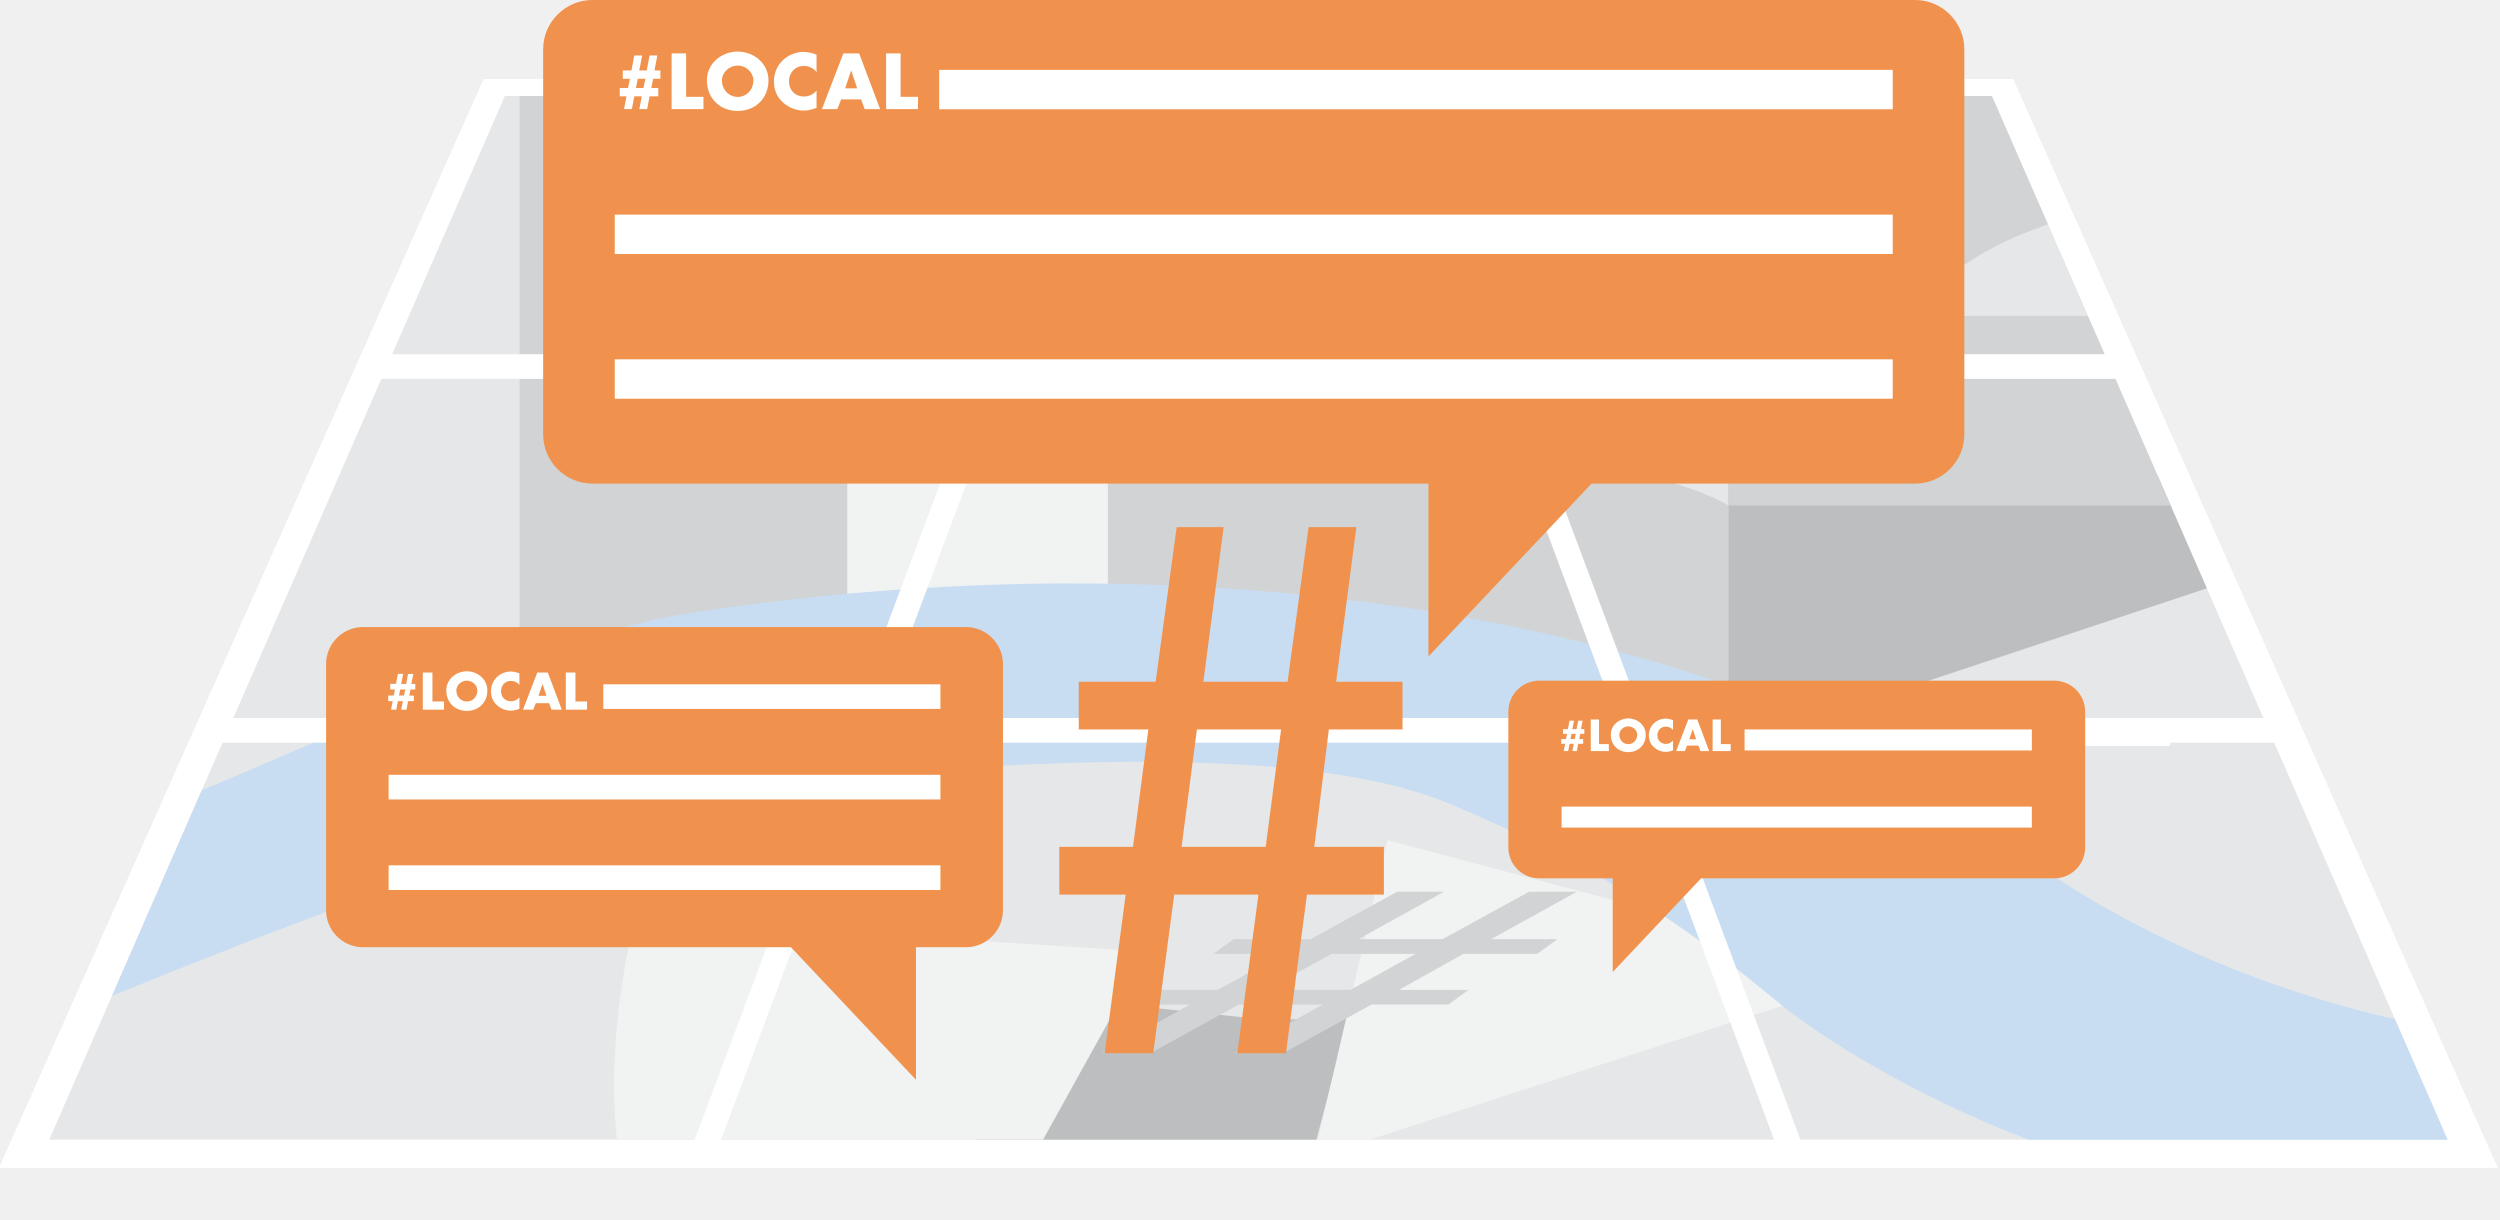
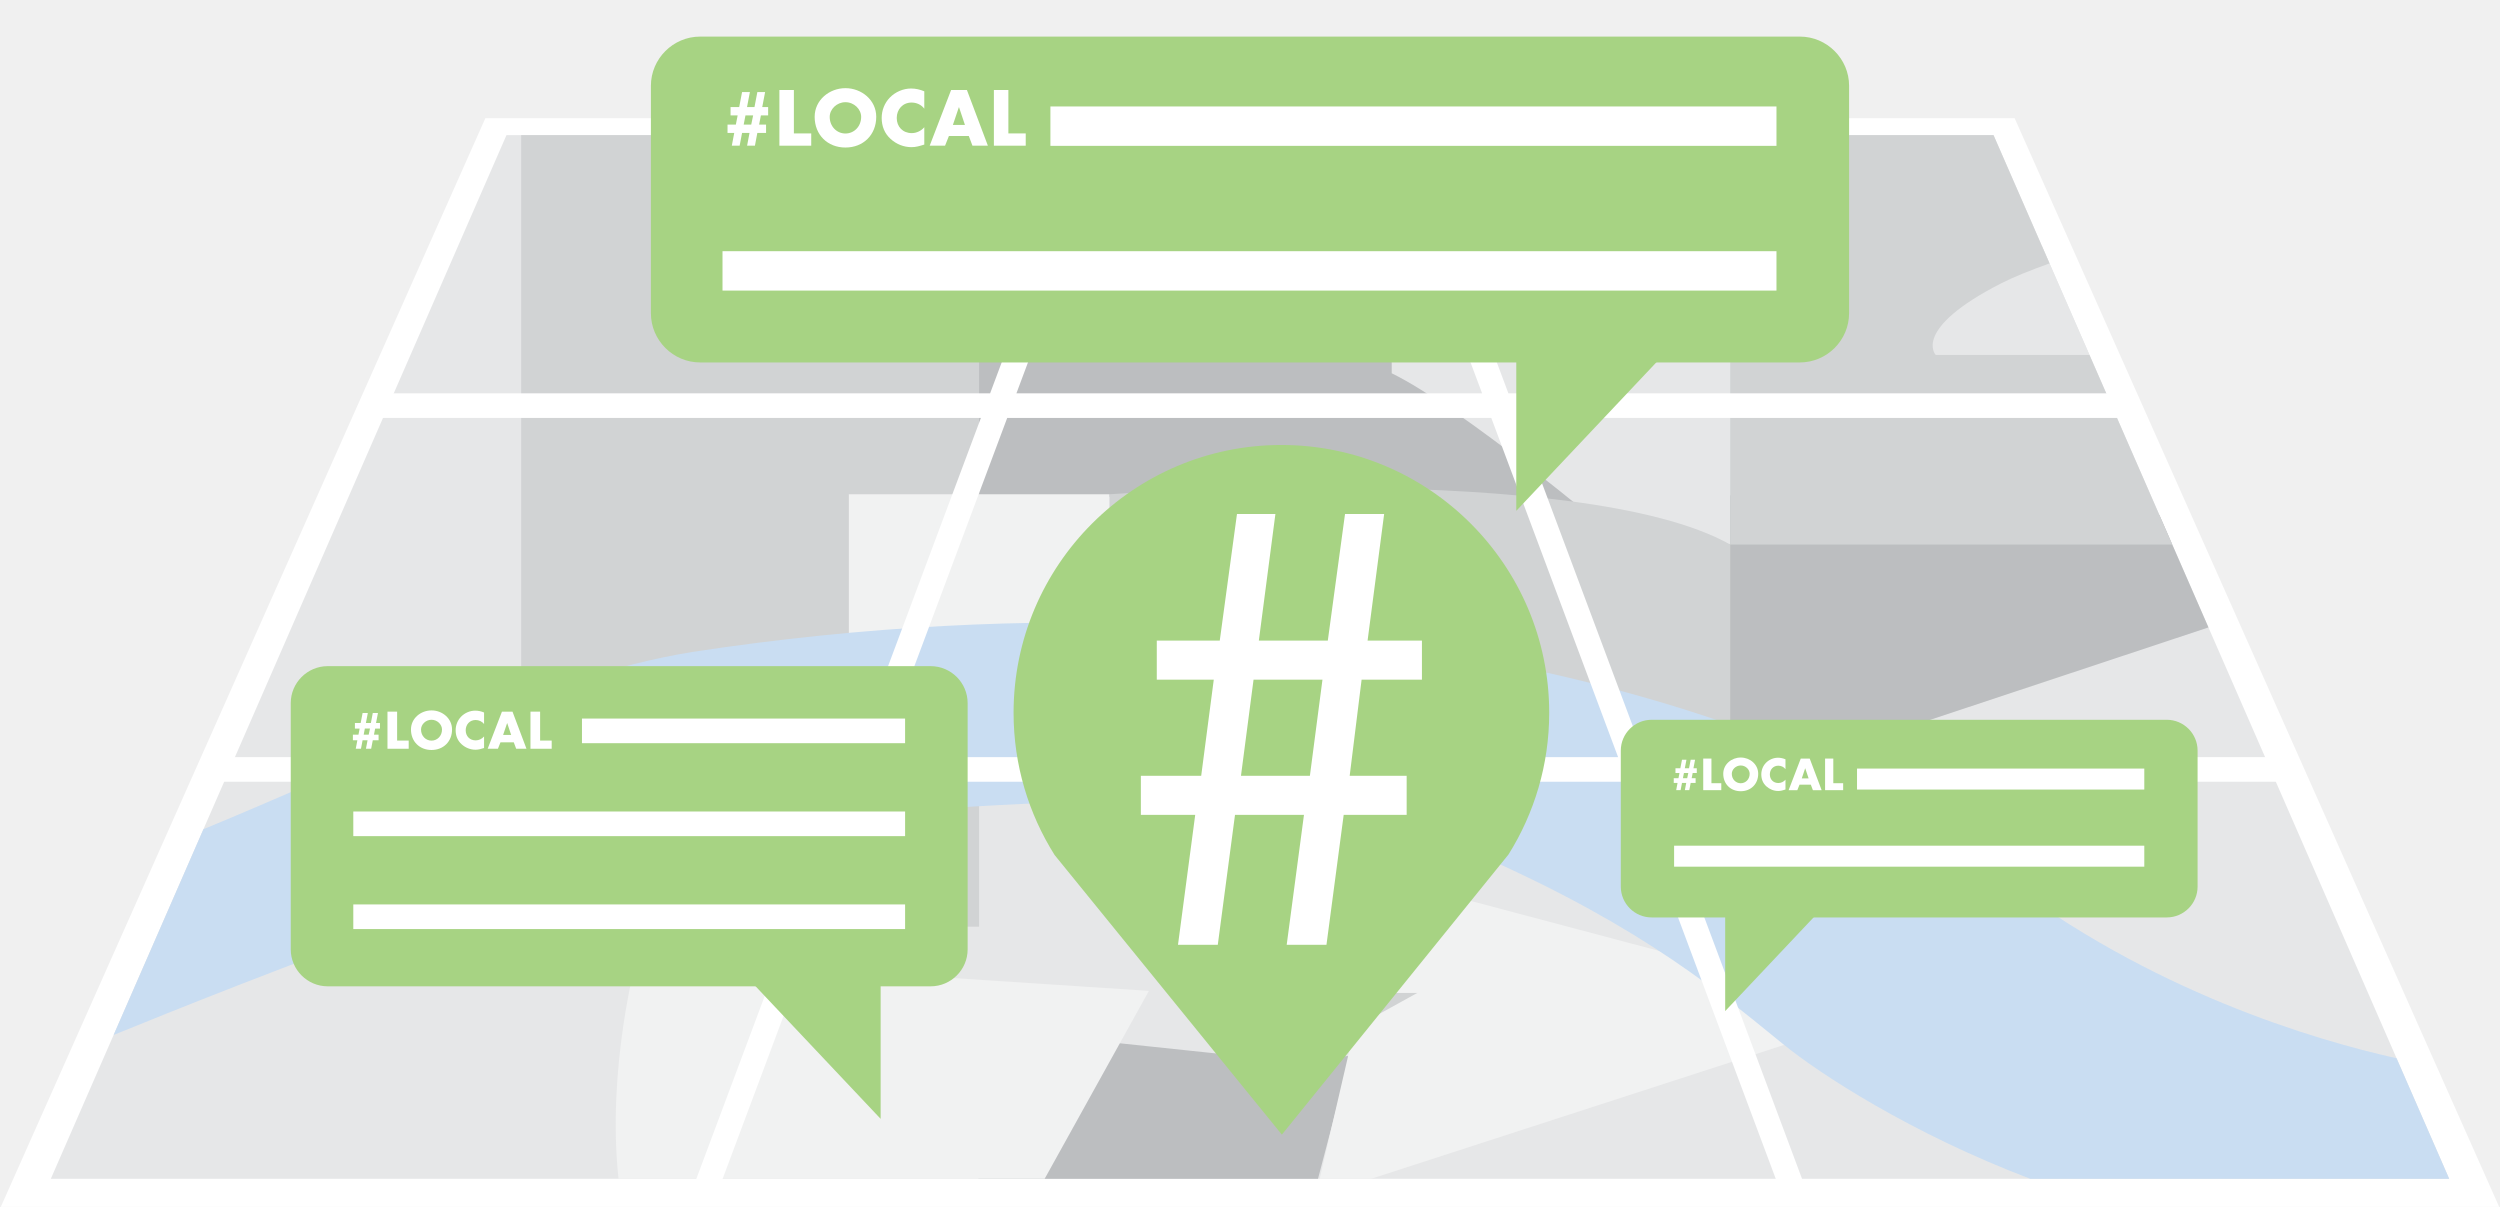
- <svg xmlns="http://www.w3.org/2000/svg" version="1.1" id="Layer_1" x="0px" y="0px" width="203px" height="99px" viewBox="0 0 203 99" enable-background="new 0 0 203 99" xml:space="preserve">
+ <svg xmlns="http://www.w3.org/2000/svg" version="1.1" id="Layer_1" x="0px" y="0px" width="203px" height="98px" viewBox="0 0 203 98" enable-background="new 0 0 203 98" xml:space="preserve">
  <g>
-     <polygon fill="#FFFFFF" points="202.802,94.825 -0.065,94.825 39.279,6.424 163.458,6.424  " />
-     <polygon fill="#E6E7E8" points="198.741,92.543 3.995,92.543 40.995,7.797 161.741,7.797  " />
+     <polygon fill="#FFFFFF" points="202.934,98 0.066,98 39.411,9.599 163.589,9.599  " />
+     <polygon fill="#E6E7E8" points="198.873,95.717 4.127,95.717 41.127,10.971 161.873,10.971  " />
    <g>
-       <polygon fill="#BCBEC0" points="109.892,81.115 85.111,74.566 79.302,92.543 106.889,92.543   " />
-       <path fill="#BCBEC0" d="M130.502,39.931L116.386,7.797H68.795c0,6.229,0,16.027,0,29.165c30.536,0,51.576,1.294,51.576,1.294    L130.502,39.931z" />
-       <polygon fill="#BCBEC0" points="175.215,38.658 138.429,36.961 136.417,58.259 144.465,59.304 179.195,47.772   " />
+       <polygon fill="#BCBEC0" points="110.023,84.289 85.243,77.741 79.433,95.717 107.021,95.717   " />
+       <path fill="#BCBEC0" d="M130.634,43.106l-14.116-32.134H68.927c0,6.229,0,16.027,0,29.165c30.536,0,51.576,1.294,51.576,1.294    L130.634,43.106z" />
+       <polygon fill="#BCBEC0" points="175.347,41.833 138.56,40.136 136.548,61.433 144.596,62.479 179.326,50.947   " />
    </g>
    <g>
-       <path fill="#E6E7E8" d="M140.362,41.043c0,0,0-0.008,0-33.246h-27.487c0,5.932,0,13.854,0,19.338    c5.664,2.764,17.627,12.796,17.627,12.796L140.362,41.043z" />
-       <path fill="#E6E7E8" d="M165.679,16.815c-7.033,2.71-12.35,5.771-12.35,8.831c5.438,0,10.958,0,16.206,0L165.679,16.815z" />
-       <path fill="#E6E7E8" d="M47.555,77.075c2.945,0,47.617,5.018,54.659,5.645c7.042,0.627,44.263-3.763,44.263-3.763l-11.066-15.053    L91.653,53.659l-49.463,9.826v13.802C42.189,77.287,44.61,77.075,47.555,77.075z" />
+       <path fill="#E6E7E8" d="M140.494,44.218c0,0,0-0.008,0-33.246h-27.487c0,5.932,0,13.854,0,19.338    c5.664,2.764,17.627,12.796,17.627,12.796L140.494,44.218z" />
+       <path fill="#E6E7E8" d="M165.81,19.99c-7.033,2.71-12.35,5.771-12.35,8.831c5.438,0,10.958,0,16.206,0L165.81,19.99z" />
+       <path fill="#E6E7E8" d="M47.686,80.25c2.945,0,47.617,5.018,54.659,5.645c7.042,0.627,44.263-3.763,44.263-3.763l-11.066-15.053    L91.784,56.834L42.321,66.66v13.802C42.321,80.462,44.742,80.25,47.686,80.25z" />
    </g>
    <g>
-       <path fill="#D1D3D4" d="M89.945,36.961c0,0,0,0,0,10.902c25.963,0,34.378,9.846,34.378,9.846h16.039V41.043    C128.274,34.222,89.945,36.961,89.945,36.961z" />
-       <rect x="42.189" y="7.797" fill="#D1D3D4" width="37.181" height="64.277" />
-       <path fill="#D1D3D4" d="M169.534,25.646h-12.486c0,0-2.002-2.081,5.339-5.826c0.954-0.487,2.297-1.03,3.902-1.607l-4.548-10.417    h-21.379v33.246c0,0,17.714,0,35.894,0L169.534,25.646z" />
+       <path fill="#D1D3D4" d="M90.077,40.136c0,0,0,0,0,10.902c25.963,0,34.378,9.846,34.378,9.846h16.039V44.218    C128.406,37.397,90.077,40.136,90.077,40.136z" />
+       <rect x="42.321" y="10.971" fill="#D1D3D4" width="37.181" height="64.277" />
+       <path fill="#D1D3D4" d="M169.666,28.821H157.18c0,0-2.002-2.081,5.339-5.826c0.954-0.487,2.297-1.03,3.902-1.607l-4.548-10.417    h-21.379v33.246c0,0,17.714,0,35.894,0L169.666,28.821z" />
    </g>
    <g>
-       <polygon fill="#F1F2F2" points="153.109,78.956 112.656,68.22 107.028,92.543 111.211,92.543   " />
-       <path fill="#F1F2F2" d="M93.159,77.284l-41.581-2.718c0,0-2.458,8.988-1.486,17.977h34.601L93.159,77.284z" />
-       <path fill="#F1F2F2" d="M89.945,47.863V36.961h-21.15v11.801C73.608,48.763,89.945,47.863,89.945,47.863z" />
+       <polygon fill="#F1F2F2" points="153.241,82.131 112.788,71.395 107.159,95.717 111.343,95.717   " />
+       <path fill="#F1F2F2" d="M93.291,80.459L51.71,77.741c0,0-2.458,8.988-1.486,17.977h34.601L93.291,80.459z" />
+       <path fill="#F1F2F2" d="M90.077,51.038V40.136h-21.15v11.801C73.74,51.937,90.077,51.038,90.077,51.038z" />
    </g>
-     <path fill="#C9DDF2" d="M194.468,82.755c-6.662-1.486-20.036-5.427-32.28-14.856c-8.438-10.074-49.732-26.753-106.107-18.134   C43.601,51.771,27.28,59.7,16.389,64.157L9.094,80.865c9.055-3.701,40.203-16.156,51.656-17.108   c13.465-1.119,43.089-4.366,57.093,1.567c14.004,5.933,20.467,11.082,26.751,16.231c3.007,2.464,10.443,7.304,20.128,10.987h34.02   L194.468,82.755z" />
-     <path fill="#FFFFFF" d="M186.024,60.212l-0.807-1.908h-51.816l-10.296-27.542h50.472l-0.845-2h-50.374L114.38,7.424h-2.135   l7.977,21.338H82.409l7.98-21.338h-2.135l-7.98,21.338H31.126l-0.858,2h49.257L69.225,58.304H18.456l-0.858,2h50.879L55.939,93.825   h2.135l12.537-33.521h61.402l12.532,33.521h2.135l-12.532-33.521h51.467C185.762,60.304,185.898,60.269,186.024,60.212z    M71.36,58.304l10.301-27.542h39.309l10.296,27.542H71.36z" />
+     <path fill="#C9DDF2" d="M194.6,85.93c-6.662-1.486-20.036-5.427-32.28-14.856C153.882,61,112.588,44.321,56.213,52.94   c-12.481,2.005-28.802,9.935-39.693,14.391L9.225,84.04c9.055-3.701,40.203-16.156,51.656-17.108   c13.465-1.119,43.089-4.366,57.093,1.567c14.004,5.933,20.467,11.082,26.751,16.231c3.007,2.464,10.443,7.304,20.128,10.987h34.02   L194.6,85.93z" />
+     <g>
+       <path fill="#D1D3D4" d="M109.79,83.552l5.292-2.925h-6.833l-5.292,2.925H109.79z" />
+     </g>
+     <path fill="#FFFFFF" d="M186.148,63.387l-0.807-1.908h-51.816l-10.296-27.542H173.7l-0.845-2h-50.374l-7.977-21.338h-2.135   l7.977,21.338H82.533l7.98-21.338h-2.135l-7.98,21.338H31.251l-0.858,2H79.65L69.349,61.479H18.58l-0.858,2h50.879L56.064,97h2.135   l12.537-33.521h61.402L144.67,97h2.135l-12.532-33.521h51.467C185.886,63.479,186.023,63.444,186.148,63.387z M71.484,61.479   l10.301-27.542h39.309l10.296,27.542H71.484z" />
+     <g>
+       <path fill="#F0924D" d="M102.907,71.938l1.247-9.53h-6.833l-1.247,9.53H102.907z" />
+     </g>
+     <g>
+       <rect x="49.12" y="58.741" fill="#FFFFFF" width="27.374" height="2" />
+     </g>
+     <g>
+       <rect x="133.756" y="61.741" fill="#FFFFFF" width="42.584" height="2" />
+     </g>
+     <polygon fill="#A7D383" points="123.122,41.479 138.074,25.63 123.122,25.63  " />
    <g>
      <g>
+         <path fill="#A7D383" d="M150.147,6.971c0-2.2-1.8-4-4-4H56.853c-2.2,0-4,1.8-4,4v18.46c0,2.2,1.8,4,4,4h89.293c2.2,0,4-1.8,4-4     V6.971z" />
+       </g>
+       <g>
        <g>
-           <path fill="#D1D3D4" d="M90.246,71.52l7.174-3.953h-5.388l1.646-1.19h5.982l5.292-2.925h-5.651l1.646-1.19h6.245l7.036-3.853      h3.81l-6.971,3.853h6.839l7.036-3.853h3.879l-6.971,3.853h5.388l-1.646,1.19h-5.982l-5.228,2.925h5.651l-1.646,1.19h-6.245      l-7.174,3.953h-3.944l7.179-3.953h-6.839L94.19,71.52H90.246z M110.437,63.377l5.292-2.925h-6.833l-5.292,2.925H110.437z" />
+           <rect x="85.293" y="8.645" fill="#FFFFFF" width="58.957" height="3.198" />
        </g>
        <g>
-           <path fill="#F0924D" d="M90.477,71.52l1.707-12.88h-5.388v-3.877h5.982l1.247-9.53h-5.651v-3.877h6.245l1.707-12.553h3.81      l-1.643,12.553h6.839l1.707-12.553h3.879l-1.643,12.553h5.388v3.877h-5.982l-1.183,9.53h5.651v3.877h-6.245l-1.707,12.88h-3.944      l1.712-12.88h-6.839L94.42,71.52H90.477z M103.554,54.764l1.247-9.53h-6.833l-1.247,9.53H103.554z" />
+           <rect x="58.668" y="20.397" fill="#FFFFFF" width="85.582" height="3.198" />
        </g>
-       </g>
-       <g>
-         <path fill="#F0924D" d="M101.368,84.468c-18.917,0-34.306-15.39-34.306-34.306c0-18.917,15.39-34.306,34.306-34.306     s34.306,15.39,34.306,34.306C135.674,69.078,120.285,84.468,101.368,84.468z M101.368,19.856     c-16.711,0-30.306,13.595-30.306,30.306c0,16.71,13.595,30.306,30.306,30.306s30.306-13.595,30.306-30.306     C131.674,33.451,118.079,19.856,101.368,19.856z" />
+         <g>
+           <path fill="#FFFFFF" d="M60.892,7.476l-0.233,1.217h0.605l0.233-1.217h0.63l-0.233,1.217h0.479v0.678h-0.588l-0.144,0.744h0.563      v0.677h-0.708L61.3,11.83h-0.636l0.197-1.038h-0.605l-0.197,1.038h-0.636l0.197-1.038h-0.545v-0.677h0.677l0.145-0.744h-0.576      V8.694h0.702l0.233-1.217H60.892z M60.388,10.115H61l0.155-0.744h-0.623L60.388,10.115z" />
+           <path fill="#FFFFFF" d="M64.463,10.834h1.409v0.996h-2.585V7.308h1.176V10.834z" />
+           <path fill="#FFFFFF" d="M71.151,9.485c0,1.463-1.05,2.495-2.501,2.495s-2.5-1.031-2.5-2.495c0-1.367,1.199-2.327,2.5-2.327      C69.951,7.158,71.151,8.118,71.151,9.485z M67.372,9.491c0,0.78,0.576,1.35,1.277,1.35c0.702,0,1.277-0.57,1.277-1.35      c0-0.624-0.575-1.193-1.277-1.193C67.948,8.298,67.372,8.867,67.372,9.491z" />
+           <path fill="#FFFFFF" d="M75.052,8.825c-0.24-0.324-0.63-0.498-1.031-0.498c-0.72,0-1.206,0.552-1.206,1.253      c0,0.713,0.492,1.229,1.224,1.229c0.384,0,0.768-0.186,1.014-0.479v1.409c-0.39,0.12-0.672,0.21-1.038,0.21      c-0.629,0-1.229-0.24-1.696-0.666c-0.498-0.45-0.726-1.037-0.726-1.709c0-0.618,0.233-1.211,0.665-1.655      c0.444-0.456,1.086-0.732,1.722-0.732c0.377,0,0.726,0.084,1.073,0.228V8.825z" />
+           <path fill="#FFFFFF" d="M77.051,11.044l-0.312,0.786h-1.248l1.739-4.521h1.283l1.703,4.521h-1.253l-0.294-0.786H77.051z       M77.872,8.705h-0.012l-0.485,1.439h0.978L77.872,8.705z" />
+           <path fill="#FFFFFF" d="M81.88,10.834h1.409v0.996h-2.585V7.308h1.176V10.834z" />
+         </g>
      </g>
    </g>
    <g>
-       <g>
-         <circle fill="#FFFFFF" cx="162.999" cy="68.958" r="19.402" />
-         <path fill="#F0924D" d="M162.999,90.36c-11.802,0-21.402-9.601-21.402-21.402c0-11.801,9.601-21.402,21.402-21.402     s21.402,9.601,21.402,21.402C184.402,80.759,174.801,90.36,162.999,90.36z M162.999,51.555c-9.596,0-17.402,7.807-17.402,17.402     c0,9.595,7.807,17.402,17.402,17.402s17.402-7.807,17.402-17.402C180.402,59.362,172.595,51.555,162.999,51.555z" />
-       </g>
-       <path fill="#F0924D" d="M162.999,54.276c-3.308,0-6,2.692-6,6c0,3.308,2.692,6,6,6c3.308,0,6-2.692,6-6    C168.999,56.968,166.308,54.276,162.999,54.276z" />
-       <path fill="#F0924D" d="M174.842,79.881c-0.192-6.382-5.413-11.501-11.842-11.501s-11.65,5.118-11.842,11.501H174.842z" />
+       <path fill="#A7D383" d="M78.572,57.091c0-1.65-1.35-3-3-3H26.609c-1.65,0-3,1.35-3,3V77.09c0,1.65,1.35,3,3,3h48.963    c1.65,0,3-1.35,3-3V57.091z" />
+     </g>
+     <polygon fill="#A7D383" points="71.508,90.851 56.556,75.002 71.508,75.002  " />
+     <g>
+       <rect x="28.688" y="65.894" fill="#FFFFFF" width="44.806" height="2" />
+     </g>
+     <g>
+       <rect x="47.256" y="58.347" fill="#FFFFFF" width="26.237" height="2" />
+     </g>
+     <g>
+       <rect x="28.688" y="73.44" fill="#FFFFFF" width="44.806" height="2" />
+     </g>
+     <g>
+       <path fill="#FFFFFF" d="M29.867,57.896l-0.156,0.812h0.404l0.155-0.812h0.42l-0.156,0.812h0.32v0.452h-0.392l-0.096,0.496h0.375    v0.452H30.27l-0.132,0.691h-0.424l0.132-0.691h-0.403l-0.132,0.691h-0.424l0.132-0.691h-0.364v-0.452h0.452l0.096-0.496h-0.384    v-0.452h0.468l0.156-0.812H29.867z M29.531,59.655h0.407l0.104-0.496h-0.416L29.531,59.655z" />
+       <path fill="#FFFFFF" d="M32.247,60.135h0.939v0.664h-1.723v-3.014h0.783V60.135z" />
+       <path fill="#FFFFFF" d="M36.706,59.236c0,0.975-0.7,1.663-1.667,1.663c-0.968,0-1.668-0.688-1.668-1.663    c0-0.912,0.8-1.551,1.668-1.551C35.906,57.684,36.706,58.324,36.706,59.236z M34.187,59.24c0,0.52,0.384,0.899,0.852,0.899    c0.467,0,0.852-0.38,0.852-0.899c0-0.416-0.385-0.795-0.852-0.795C34.571,58.444,34.187,58.824,34.187,59.24z" />
+       <path fill="#FFFFFF" d="M39.306,58.796c-0.16-0.216-0.42-0.332-0.688-0.332c-0.479,0-0.803,0.368-0.803,0.836    c0,0.476,0.327,0.819,0.815,0.819c0.256,0,0.512-0.124,0.676-0.32v0.939c-0.261,0.08-0.448,0.14-0.692,0.14    c-0.42,0-0.819-0.16-1.131-0.444c-0.332-0.3-0.484-0.692-0.484-1.139c0-0.412,0.156-0.808,0.444-1.104    c0.296-0.304,0.724-0.488,1.147-0.488c0.252,0,0.483,0.056,0.716,0.152V58.796z" />
+       <path fill="#FFFFFF" d="M40.639,60.275l-0.208,0.524h-0.831l1.159-3.014h0.855l1.136,3.014h-0.836l-0.196-0.524H40.639z     M41.186,58.716h-0.008l-0.324,0.959h0.651L41.186,58.716z" />
+       <path fill="#FFFFFF" d="M43.858,60.135h0.939v0.664h-1.723v-3.014h0.783V60.135z" />
    </g>
    <g>
      <g>
-         <circle fill="#FFFFFF" cx="44.547" cy="69.53" r="15.193" />
-         <path fill="#F0924D" d="M44.547,86.289c-9.241,0-16.759-7.518-16.759-16.759c0-9.24,7.518-16.758,16.759-16.758     S61.306,60.29,61.306,69.53C61.306,78.771,53.788,86.289,44.547,86.289z M44.547,55.904c-7.514,0-13.627,6.113-13.627,13.626     c0,7.514,6.113,13.627,13.627,13.627s13.627-6.113,13.627-13.627C58.174,62.017,52.061,55.904,44.547,55.904z" />
+         <path fill="#A7D383" d="M178.444,60.946c0-1.375-1.125-2.5-2.5-2.5h-41.835c-1.375,0-2.5,1.125-2.5,2.5v11.05     c0,1.375,1.125,2.5,2.5,2.5h41.835c1.375,0,2.5-1.125,2.5-2.5V60.946z" />
      </g>
-       <path fill="#F0924D" d="M44.547,58.035c-2.591,0-4.698,2.108-4.698,4.698c0,2.59,2.108,4.698,4.698,4.698s4.698-2.108,4.698-4.698    C49.245,60.142,47.138,58.035,44.547,58.035z" />
-       <path fill="#F0924D" d="M53.82,78.084c-0.15-4.998-4.239-9.006-9.273-9.006s-9.123,4.008-9.273,9.006H53.82z" />
+       <polygon fill="#A7D383" points="140.085,82.101 152.826,68.596 140.085,68.596   " />
+       <g>
+         <rect x="150.791" y="62.408" fill="#FFFFFF" width="23.326" height="1.704" />
+       </g>
+       <g>
+         <rect x="135.937" y="68.67" fill="#FFFFFF" width="38.18" height="1.704" />
+       </g>
+       <g>
+         <path fill="#FFFFFF" d="M136.94,61.691l-0.133,0.69h0.344l0.133-0.69h0.356l-0.132,0.69h0.271v0.385h-0.333l-0.082,0.422h0.32     v0.384h-0.401l-0.112,0.589h-0.361l0.112-0.589h-0.344l-0.112,0.589h-0.36l0.112-0.589h-0.31v-0.384h0.385l0.081-0.422h-0.326     v-0.385h0.397l0.133-0.69H136.94z M136.654,63.188h0.347l0.089-0.422h-0.354L136.654,63.188z" />
+         <path fill="#FFFFFF" d="M138.969,63.596h0.8v0.565h-1.467v-2.565h0.667V63.596z" />
+         <path fill="#FFFFFF" d="M142.766,62.831c0,0.831-0.596,1.416-1.419,1.416c-0.824,0-1.419-0.585-1.419-1.416     c0-0.776,0.68-1.32,1.419-1.32C142.086,61.511,142.766,62.055,142.766,62.831z M140.622,62.834c0,0.442,0.327,0.766,0.726,0.766     c0.397,0,0.725-0.323,0.725-0.766c0-0.354-0.327-0.677-0.725-0.677C140.949,62.157,140.622,62.48,140.622,62.834z" />
+         <path fill="#FFFFFF" d="M144.982,62.457c-0.136-0.184-0.357-0.283-0.585-0.283c-0.408,0-0.685,0.313-0.685,0.711     c0,0.405,0.279,0.697,0.694,0.697c0.218,0,0.436-0.105,0.575-0.272v0.799c-0.221,0.068-0.381,0.119-0.589,0.119     c-0.357,0-0.697-0.136-0.963-0.377c-0.282-0.255-0.411-0.589-0.411-0.97c0-0.351,0.132-0.688,0.377-0.939     c0.252-0.258,0.616-0.415,0.977-0.415c0.215,0,0.412,0.048,0.609,0.129V62.457z" />
+         <path fill="#FFFFFF" d="M146.12,63.716l-0.177,0.446h-0.708l0.987-2.565h0.728l0.967,2.565h-0.711l-0.167-0.446H146.12z      M146.586,62.388h-0.007l-0.275,0.817h0.555L146.586,62.388z" />
+         <path fill="#FFFFFF" d="M148.864,63.596h0.8v0.565h-1.467v-2.565h0.667V63.596z" />
+       </g>
    </g>
    <g>
-       <rect x="59.847" y="19.745" transform="matrix(0.856 0.5169 -0.5169 0.856 20.7365 -32.9654)" fill="#F0924D" width="19.408" height="2" />
-     </g>
-     <g>
-       <rect x="130.954" y="57.493" transform="matrix(0.8839 0.4677 -0.4677 0.8839 43.912 -57.885)" fill="#F0924D" width="15.154" height="4" />
-     </g>
-     <g>
-       <rect x="63.191" y="54.169" transform="matrix(0.517 0.856 -0.856 0.517 84.4315 -25.6462)" fill="#F0924D" width="3.5" height="15.647" />
-     </g>
-     <g>
-       <rect x="132.64" y="17.893" transform="matrix(0.5245 0.8514 -0.8514 0.5245 85.0342 -102.1777)" fill="#F0924D" width="2.7" height="14.286" />
-     </g>
-     <g>
+       <path fill="#A7D383" d="M125.796,57.879c0-11.991-9.756-21.747-21.747-21.747c-11.991,0-21.747,9.756-21.747,21.747    c0,4.241,1.225,8.199,3.333,11.549l18.453,22.705l18.405-22.753C124.583,66.04,125.796,62.099,125.796,57.879z" />
      <g>
-         <circle fill="#FFFFFF" cx="55.645" cy="10.629" r="8.758" />
-         <path fill="#F0924D" d="M55.645,20.289c-5.327,0-9.661-4.334-9.661-9.661c0-5.327,4.334-9.66,9.661-9.66s9.661,4.334,9.661,9.66     C65.306,15.955,60.972,20.289,55.645,20.289z M55.645,2.774c-4.331,0-7.855,3.524-7.855,7.855c0,4.331,3.524,7.855,7.855,7.855     c4.331,0,7.855-3.524,7.855-7.855C63.5,6.297,59.977,2.774,55.645,2.774z" />
+         <path fill="#FFFFFF" d="M95.653,76.716l1.398-10.547h-4.413v-3.175h4.899l1.021-7.804h-4.627v-3.175h5.114l1.398-10.28h3.12     l-1.345,10.28h5.6l1.398-10.28h3.177l-1.345,10.28h4.413v3.175h-4.899l-0.968,7.804h4.627v3.175h-5.114l-1.398,10.547h-3.229     l1.402-10.547h-5.6l-1.398,10.547H95.653z M106.363,62.994l1.021-7.804h-5.596l-1.021,7.804H106.363z" />
      </g>
-       <circle fill="#F0924D" cx="55.645" cy="6.71" r="2.708" />
-       <path fill="#F0924D" d="M60.991,15.559c-0.087-2.881-2.443-5.191-5.345-5.191c-2.902,0-5.259,2.31-5.345,5.191L60.991,15.559z" />
-     </g>
-     <g>
-       <g>
-         <circle fill="#FFFFFF" cx="147.358" cy="16.342" r="11.738" />
-         <path fill="#F0924D" d="M147.358,29.289c-7.139,0-12.948-5.808-12.948-12.948c0-7.139,5.808-12.947,12.948-12.947     s12.948,5.808,12.948,12.947C160.306,23.481,154.497,29.289,147.358,29.289z M147.358,5.814c-5.805,0-10.528,4.723-10.528,10.528     c0,5.805,4.723,10.528,10.528,10.528s10.528-4.723,10.528-10.528C157.886,10.537,153.163,5.814,147.358,5.814z" />
-       </g>
-       <path fill="#F0924D" d="M147.358,7.46c-2.001,0-3.63,1.628-3.63,3.63c0,2.001,1.628,3.63,3.63,3.63c2.001,0,3.63-1.628,3.63-3.63    C150.988,9.088,149.36,7.46,147.358,7.46z" />
-       <path fill="#F0924D" d="M154.522,22.95c-0.116-3.861-3.275-6.958-7.164-6.958s-7.048,3.096-7.164,6.958H154.522z" />
-     </g>
-   </g>
-   <polygon fill="#FFFFFF" points="202.802,94.825 -0.065,94.825 39.279,6.424 163.458,6.424 " />
-   <polygon fill="#E6E7E8" points="198.741,92.543 3.995,92.543 40.995,7.797 161.741,7.797 " />
-   <g>
-     <polygon fill="#BCBEC0" points="109.892,81.115 85.111,74.566 79.302,92.543 106.889,92.543  " />
-     <path fill="#BCBEC0" d="M130.502,39.931L116.386,7.797H68.795c0,6.229,0,16.027,0,29.165c30.536,0,51.576,1.294,51.576,1.294   L130.502,39.931z" />
-     <polygon fill="#BCBEC0" points="175.215,38.658 138.429,36.961 136.417,58.259 144.465,59.304 179.195,47.772  " />
-   </g>
-   <g>
-     <path fill="#E6E7E8" d="M140.362,41.043c0,0,0-0.008,0-33.246h-27.487c0,5.932,0,13.854,0,19.338   c5.664,2.764,17.627,12.796,17.627,12.796L140.362,41.043z" />
-     <path fill="#E6E7E8" d="M165.679,16.815c-7.033,2.71-12.35,5.771-12.35,8.831c5.438,0,10.958,0,16.206,0L165.679,16.815z" />
-     <path fill="#E6E7E8" d="M47.555,77.075c2.945,0,47.617,5.018,54.659,5.645c7.042,0.627,44.263-3.763,44.263-3.763l-11.066-15.053   L91.653,53.659l-49.463,9.826v13.802C42.189,77.287,44.61,77.075,47.555,77.075z" />
-   </g>
-   <g>
-     <path fill="#D1D3D4" d="M89.945,36.961c0,0,0,0,0,10.902c25.963,0,34.378,9.846,34.378,9.846h16.039V41.043   C128.274,34.222,89.945,36.961,89.945,36.961z" />
-     <rect x="42.189" y="7.797" fill="#D1D3D4" width="37.181" height="64.277" />
-     <path fill="#D1D3D4" d="M169.534,25.646h-12.486c0,0-2.002-2.081,5.339-5.826c0.954-0.487,2.297-1.03,3.902-1.607l-4.548-10.417   h-21.379v33.246c0,0,17.714,0,35.894,0L169.534,25.646z" />
-   </g>
-   <g>
-     <polygon fill="#F1F2F2" points="153.109,78.956 112.656,68.22 107.028,92.543 111.211,92.543  " />
-     <path fill="#F1F2F2" d="M93.159,77.284l-41.581-2.718c0,0-2.458,8.988-1.486,17.977h34.601L93.159,77.284z" />
-     <path fill="#F1F2F2" d="M89.945,47.863V36.961h-21.15v11.801C73.608,48.763,89.945,47.863,89.945,47.863z" />
-   </g>
-   <path fill="#C9DDF2" d="M194.468,82.755c-6.662-1.486-20.036-5.427-32.28-14.856c-8.438-10.074-49.732-26.753-106.107-18.134  C43.601,51.771,27.28,59.7,16.389,64.157L9.094,80.865c9.055-3.701,40.203-16.156,51.656-17.108  c13.465-1.119,43.089-4.366,57.093,1.567c14.004,5.933,20.467,11.082,26.751,16.231c3.007,2.464,10.443,7.304,20.128,10.987h34.02  L194.468,82.755z" />
-   <g>
-     <path fill="#D1D3D4" d="M89.468,85.52l7.174-3.953h-5.388l1.646-1.19h5.982l5.292-2.925h-5.651l1.646-1.19h6.245l7.036-3.853h3.81   l-6.971,3.853h6.839l7.036-3.853h3.879l-6.971,3.853h5.388l-1.646,1.19h-5.982l-5.228,2.925h5.651l-1.646,1.19h-6.245l-7.174,3.953   h-3.944l7.179-3.953h-6.839l-7.174,3.953H89.468z M109.658,80.377l5.292-2.925h-6.833l-5.292,2.925H109.658z" />
-   </g>
-   <path fill="#FFFFFF" d="M186.016,60.212l-0.807-1.908h-51.816l-10.296-27.542h50.472l-0.845-2h-50.374l-7.977-21.338h-2.135  l7.977,21.338H82.401l7.98-21.338h-2.135l-7.98,21.338H31.119l-0.858,2h49.257L69.217,58.304H18.448l-0.858,2h50.879L55.932,93.825  h2.135l12.537-33.521h61.402l12.532,33.521h2.135l-12.532-33.521h51.467C185.754,60.304,185.891,60.269,186.016,60.212z   M71.352,58.304l10.301-27.542h39.309l10.296,27.542H71.352z" />
-   <polygon fill="#F0924D" points="115.991,53.304 130.943,37.455 115.991,37.455 " />
-   <g>
-     <path fill="#F0924D" d="M81.44,53.916c0-1.65-1.35-3-3-3H29.478c-1.65,0-3,1.35-3,3v19.999c0,1.65,1.35,3,3,3H78.44   c1.65,0,3-1.35,3-3V53.916z" />
-   </g>
-   <polygon fill="#F0924D" points="74.376,87.676 59.424,71.828 74.376,71.828 " />
-   <g>
-     <path fill="#F0924D" d="M89.698,85.52l1.707-12.88h-5.388v-3.877h5.982l1.247-9.53h-5.651v-3.877h6.245l1.707-12.553h3.81   l-1.643,12.553h6.839l1.707-12.553h3.879l-1.643,12.553h5.388v3.877h-5.982l-1.183,9.53h5.651v3.877h-6.245l-1.707,12.88h-3.944   l1.712-12.88h-6.839l-1.707,12.88H89.698z M102.776,68.764l1.247-9.53h-6.833l-1.247,9.53H102.776z" />
-   </g>
-   <g>
-     <rect x="48.988" y="55.566" fill="#FFFFFF" width="27.374" height="2" />
-   </g>
-   <g>
-     <rect x="31.556" y="62.916" fill="#FFFFFF" width="44.806" height="2" />
-   </g>
-   <g>
-     <rect x="31.556" y="70.265" fill="#FFFFFF" width="44.806" height="2" />
-   </g>
-   <g>
-     <rect x="133.625" y="58.566" fill="#FFFFFF" width="42.584" height="2" />
-   </g>
-   <g>
-     <g>
-       <path fill="#F0924D" d="M159.504,4c0-2.2-1.8-4-4-4H48.103c-2.2,0-4,1.8-4,4v31.267c0,2.2,1.8,4,4,4h107.401c2.2,0,4-1.8,4-4V4z" />
-     </g>
-     <g>
-       <rect x="76.262" y="5.674" fill="#FFFFFF" width="77.428" height="3.198" />
-     </g>
-     <g>
-       <rect x="49.917" y="17.426" fill="#FFFFFF" width="103.772" height="3.198" />
-     </g>
-     <g>
-       <rect x="49.917" y="29.178" fill="#FFFFFF" width="103.772" height="3.198" />
-     </g>
-     <g>
-       <path fill="#FFFFFF" d="M52.141,4.505l-0.233,1.217h0.605l0.233-1.217h0.63l-0.233,1.217h0.479V6.4h-0.588l-0.144,0.744h0.563    v0.677h-0.708L52.55,8.858h-0.636l0.197-1.038h-0.605l-0.197,1.038h-0.636l0.197-1.038h-0.545V7.144h0.677L51.146,6.4H50.57V5.722    h0.702l0.233-1.217H52.141z M51.638,7.144h0.612L52.405,6.4h-0.623L51.638,7.144z" />
-       <path fill="#FFFFFF" d="M55.713,7.863h1.409v0.996h-2.585V4.337h1.176V7.863z" />
-       <path fill="#FFFFFF" d="M62.4,6.514c0,1.463-1.05,2.495-2.501,2.495s-2.5-1.031-2.5-2.495c0-1.367,1.199-2.327,2.5-2.327    C61.201,4.187,62.4,5.146,62.4,6.514z M58.622,6.52c0,0.78,0.576,1.35,1.277,1.35c0.702,0,1.277-0.57,1.277-1.35    c0-0.624-0.575-1.193-1.277-1.193C59.198,5.326,58.622,5.896,58.622,6.52z" />
-       <path fill="#FFFFFF" d="M66.302,5.854c-0.24-0.324-0.63-0.498-1.031-0.498c-0.72,0-1.206,0.552-1.206,1.253    c0,0.713,0.492,1.229,1.224,1.229c0.384,0,0.768-0.186,1.014-0.479v1.409c-0.39,0.12-0.672,0.21-1.038,0.21    c-0.629,0-1.229-0.24-1.696-0.666c-0.498-0.45-0.726-1.037-0.726-1.709c0-0.618,0.233-1.211,0.665-1.655    c0.444-0.456,1.086-0.732,1.722-0.732c0.377,0,0.726,0.084,1.073,0.228V5.854z" />
-       <path fill="#FFFFFF" d="M68.301,8.073l-0.312,0.786h-1.248l1.739-4.521h1.283l1.703,4.521h-1.253L69.92,8.073H68.301z     M69.122,5.734H69.11l-0.485,1.439h0.978L69.122,5.734z" />
-       <path fill="#FFFFFF" d="M73.13,7.863h1.409v0.996h-2.585V4.337h1.176V7.863z" />
-     </g>
-   </g>
-   <g>
-     <path fill="#FFFFFF" d="M32.735,54.721l-0.156,0.812h0.404l0.155-0.812h0.42l-0.156,0.812h0.32v0.452h-0.392l-0.096,0.496h0.375   v0.452h-0.472l-0.132,0.691h-0.424l0.132-0.691h-0.403l-0.132,0.691h-0.424l0.132-0.691h-0.364V56.48h0.452l0.096-0.496h-0.384   v-0.452h0.468l0.156-0.812H32.735z M32.399,56.48h0.407l0.104-0.496h-0.416L32.399,56.48z" />
-     <path fill="#FFFFFF" d="M35.115,56.96h0.939v0.664h-1.723V54.61h0.783V56.96z" />
-     <path fill="#FFFFFF" d="M39.574,56.061c0,0.975-0.7,1.663-1.667,1.663c-0.968,0-1.668-0.688-1.668-1.663   c0-0.912,0.8-1.551,1.668-1.551C38.774,54.51,39.574,55.149,39.574,56.061z M37.056,56.065c0,0.52,0.384,0.899,0.852,0.899   c0.467,0,0.852-0.38,0.852-0.899c0-0.416-0.385-0.795-0.852-0.795C37.439,55.269,37.056,55.649,37.056,56.065z" />
-     <path fill="#FFFFFF" d="M42.175,55.621c-0.16-0.216-0.42-0.332-0.688-0.332c-0.479,0-0.803,0.368-0.803,0.836   c0,0.476,0.327,0.819,0.815,0.819c0.256,0,0.512-0.124,0.676-0.32v0.939c-0.261,0.08-0.448,0.14-0.692,0.14   c-0.42,0-0.819-0.16-1.131-0.444c-0.332-0.3-0.484-0.692-0.484-1.139c0-0.412,0.156-0.808,0.444-1.104   c0.296-0.304,0.724-0.488,1.147-0.488c0.252,0,0.483,0.056,0.716,0.152V55.621z" />
-     <path fill="#FFFFFF" d="M43.507,57.1l-0.208,0.524h-0.831l1.159-3.014h0.855l1.136,3.014h-0.836L44.586,57.1H43.507z    M44.055,55.541h-0.008L43.723,56.5h0.651L44.055,55.541z" />
-     <path fill="#FFFFFF" d="M46.727,56.96h0.939v0.664h-1.723V54.61h0.783V56.96z" />
-   </g>
-   <g>
-     <g>
-       <path fill="#F0924D" d="M169.313,57.771c0-1.375-1.125-2.5-2.5-2.5h-41.835c-1.375,0-2.5,1.125-2.5,2.5v11.05    c0,1.375,1.125,2.5,2.5,2.5h41.835c1.375,0,2.5-1.125,2.5-2.5V57.771z" />
-     </g>
-     <polygon fill="#F0924D" points="130.953,78.926 143.694,65.421 130.953,65.421  " />
-     <g>
-       <rect x="141.66" y="59.233" fill="#FFFFFF" width="23.326" height="1.704" />
-     </g>
-     <g>
-       <rect x="126.805" y="65.496" fill="#FFFFFF" width="38.18" height="1.704" />
-     </g>
-     <g>
-       <path fill="#FFFFFF" d="M127.809,58.516l-0.133,0.69h0.344l0.133-0.69h0.356l-0.132,0.69h0.271v0.385h-0.333l-0.082,0.422h0.32    v0.384h-0.401l-0.112,0.589h-0.361l0.112-0.589h-0.344l-0.112,0.589h-0.36l0.112-0.589h-0.31v-0.384h0.385l0.081-0.422h-0.326    v-0.385h0.397l0.133-0.69H127.809z M127.522,60.013h0.347l0.089-0.422h-0.354L127.522,60.013z" />
-       <path fill="#FFFFFF" d="M129.837,60.422h0.8v0.565h-1.467v-2.565h0.667V60.422z" />
-       <path fill="#FFFFFF" d="M133.635,59.656c0,0.831-0.596,1.416-1.419,1.416c-0.824,0-1.419-0.585-1.419-1.416    c0-0.776,0.68-1.32,1.419-1.32C132.954,58.336,133.635,58.88,133.635,59.656z M131.49,59.659c0,0.442,0.327,0.766,0.726,0.766    c0.397,0,0.725-0.323,0.725-0.766c0-0.354-0.327-0.677-0.725-0.677C131.817,58.982,131.49,59.305,131.49,59.659z" />
-       <path fill="#FFFFFF" d="M135.851,59.282c-0.136-0.184-0.357-0.283-0.585-0.283c-0.408,0-0.685,0.313-0.685,0.711    c0,0.405,0.279,0.697,0.694,0.697c0.218,0,0.436-0.105,0.575-0.272v0.799c-0.221,0.068-0.381,0.119-0.589,0.119    c-0.357,0-0.697-0.136-0.963-0.377c-0.282-0.255-0.411-0.589-0.411-0.97c0-0.351,0.132-0.688,0.377-0.939    c0.252-0.258,0.616-0.415,0.977-0.415c0.215,0,0.412,0.048,0.609,0.129V59.282z" />
-       <path fill="#FFFFFF" d="M136.988,60.541l-0.177,0.446h-0.708l0.987-2.565h0.728l0.967,2.565h-0.711l-0.167-0.446H136.988z     M137.454,59.214h-0.007l-0.275,0.817h0.555L137.454,59.214z" />
-       <path fill="#FFFFFF" d="M139.732,60.422h0.8v0.565h-1.467v-2.565h0.667V60.422z" />
    </g>
  </g>
</svg>
